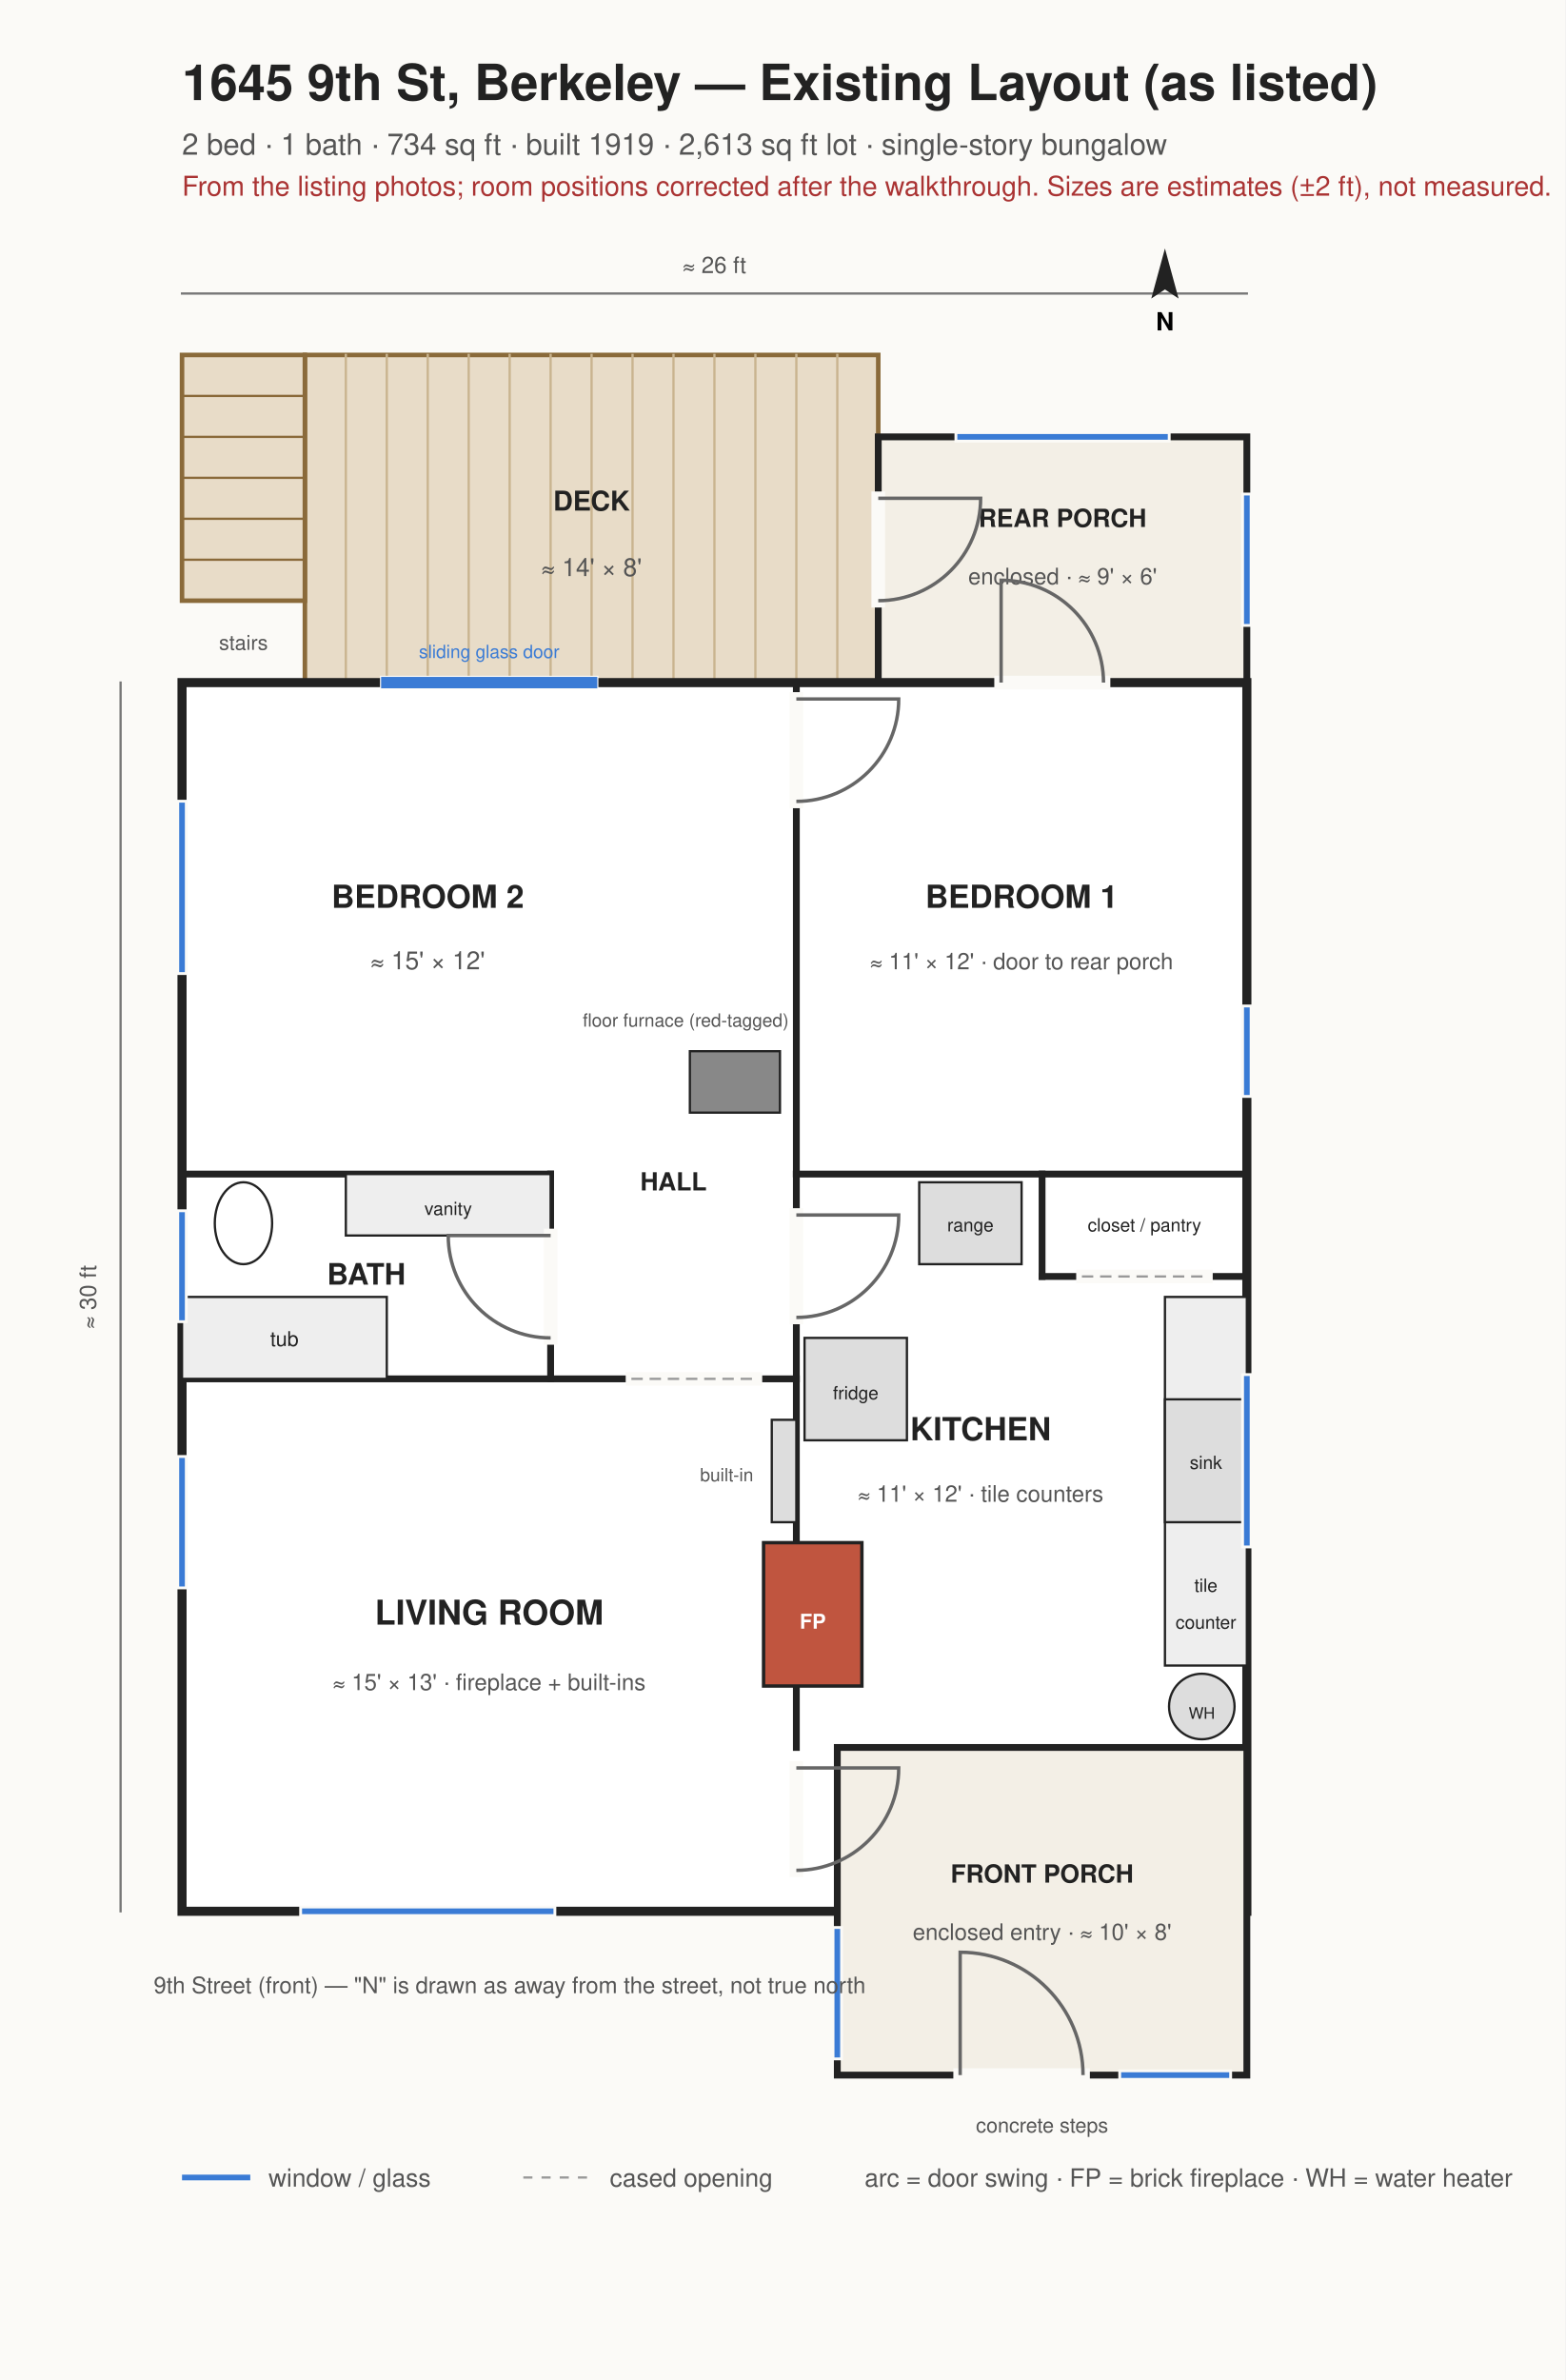
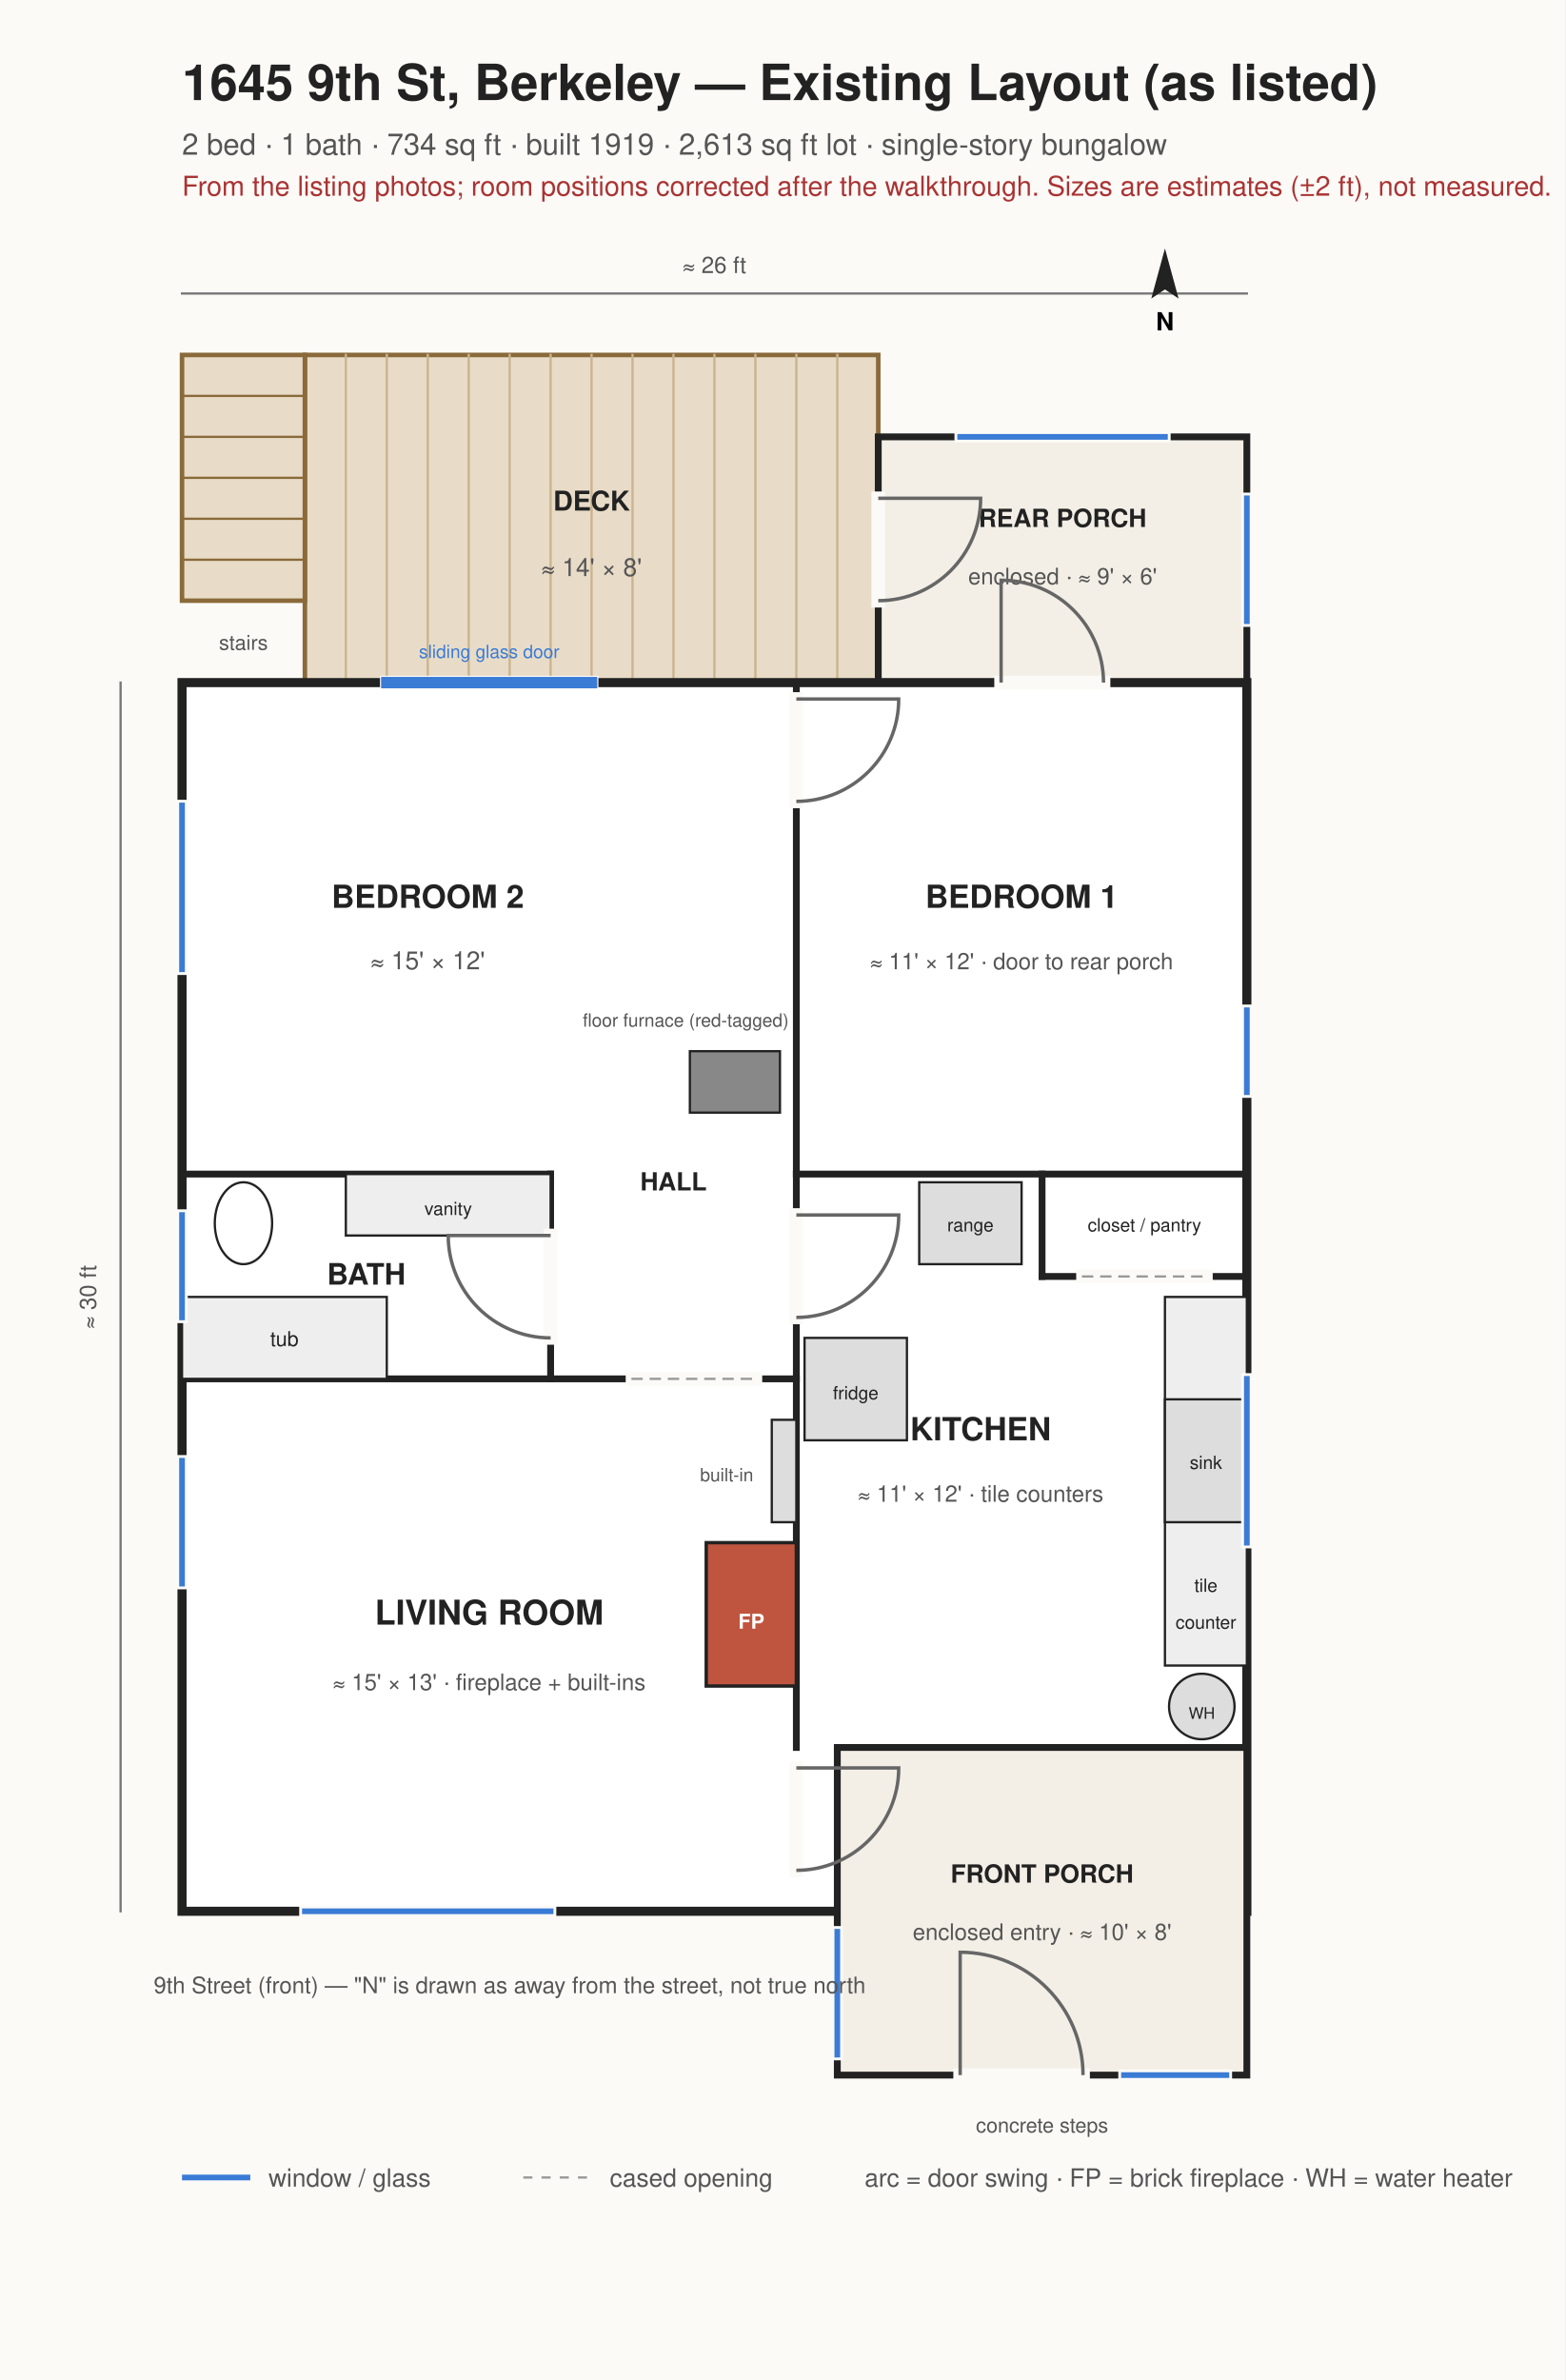
<svg xmlns="http://www.w3.org/2000/svg" width="688" height="1046" viewBox="0 0 688 1046" font-family="Helvetica, Arial, sans-serif">
  <rect width="688" height="1046" fill="#fbfaf7" />
  <text x="80" y="44" font-size="22" font-weight="bold" fill="#222">1645 9th St, Berkeley — Existing Layout (as listed)</text>
  <text x="80" y="68" font-size="13" fill="#555">2 bed · 1 bath · 734 sq ft · built 1919 · 2,613 sq ft lot · single-story bungalow</text>
  <text x="80" y="86" font-size="12" fill="#a33">From the listing photos; room positions corrected after the walkthrough. Sizes are estimates (±2 ft), not measured.</text>
  <rect x="134" y="156" width="252" height="144" fill="#e8dcc8" stroke="#8a6a3a" stroke-width="2" />
  <line x1="152" y1="156" x2="152" y2="300" stroke="#c9b48f" stroke-width="1" stroke-linecap="square" />
  <line x1="170" y1="156" x2="170" y2="300" stroke="#c9b48f" stroke-width="1" stroke-linecap="square" />
  <line x1="188" y1="156" x2="188" y2="300" stroke="#c9b48f" stroke-width="1" stroke-linecap="square" />
  <line x1="206" y1="156" x2="206" y2="300" stroke="#c9b48f" stroke-width="1" stroke-linecap="square" />
  <line x1="224" y1="156" x2="224" y2="300" stroke="#c9b48f" stroke-width="1" stroke-linecap="square" />
  <line x1="242" y1="156" x2="242" y2="300" stroke="#c9b48f" stroke-width="1" stroke-linecap="square" />
  <line x1="260" y1="156" x2="260" y2="300" stroke="#c9b48f" stroke-width="1" stroke-linecap="square" />
  <line x1="278" y1="156" x2="278" y2="300" stroke="#c9b48f" stroke-width="1" stroke-linecap="square" />
  <line x1="296" y1="156" x2="296" y2="300" stroke="#c9b48f" stroke-width="1" stroke-linecap="square" />
  <line x1="314" y1="156" x2="314" y2="300" stroke="#c9b48f" stroke-width="1" stroke-linecap="square" />
  <line x1="332" y1="156" x2="332" y2="300" stroke="#c9b48f" stroke-width="1" stroke-linecap="square" />
  <line x1="350" y1="156" x2="350" y2="300" stroke="#c9b48f" stroke-width="1" stroke-linecap="square" />
  <line x1="368" y1="156" x2="368" y2="300" stroke="#c9b48f" stroke-width="1" stroke-linecap="square" />
  <text x="260" y="224.4" font-size="12" text-anchor="middle" fill="#222" font-weight="bold">DECK</text>
  <text x="260" y="253.2" font-size="11" text-anchor="middle" fill="#555" font-weight="normal">≈ 14' × 8'</text>
  <rect x="80" y="156" width="54" height="108" fill="#e8dcc8" stroke="#8a6a3a" stroke-width="2" />
  <line x1="80" y1="174" x2="134" y2="174" stroke="#8a6a3a" stroke-width="1" stroke-linecap="square" />
  <line x1="80" y1="192" x2="134" y2="192" stroke="#8a6a3a" stroke-width="1" stroke-linecap="square" />
  <line x1="80" y1="210" x2="134" y2="210" stroke="#8a6a3a" stroke-width="1" stroke-linecap="square" />
  <line x1="80" y1="228" x2="134" y2="228" stroke="#8a6a3a" stroke-width="1" stroke-linecap="square" />
  <line x1="80" y1="246" x2="134" y2="246" stroke="#8a6a3a" stroke-width="1" stroke-linecap="square" />
  <text x="107.0" y="285.6" font-size="9" text-anchor="middle" fill="#555" font-weight="normal">stairs</text>
  <rect x="386" y="192" width="162" height="108" fill="#f3efe6" stroke="#222" stroke-width="3" />
  <text x="467.0" y="231.6" font-size="11" text-anchor="middle" fill="#222" font-weight="bold">REAR PORCH</text>
  <text x="467.0" y="256.8" font-size="10" text-anchor="middle" fill="#555" font-weight="normal">enclosed · ≈ 9' × 6'</text>
  <line x1="422" y1="192" x2="512" y2="192" stroke="#fbfaf7" stroke-width="5" stroke-linecap="square" />
  <line x1="422" y1="192" x2="512" y2="192" stroke="#3a7bd5" stroke-width="2.5" stroke-linecap="square" />
  <line x1="386" y1="219.0" x2="386" y2="264.0" stroke="#fbfaf7" stroke-width="6" stroke-linecap="square" />
  <path d="M386,219.0 L431.0,219.0 A45.0,45.0 0 0 1 386,264.0" fill="none" stroke="#666" stroke-width="1.5" />
  <line x1="548" y1="219.0" x2="548" y2="273.0" stroke="#fbfaf7" stroke-width="5" stroke-linecap="square" />
  <line x1="548" y1="219.0" x2="548" y2="273.0" stroke="#3a7bd5" stroke-width="2.5" stroke-linecap="square" />
  <rect x="80" y="300" width="468" height="540" fill="#fff" stroke="#222" stroke-width="4" />
  <rect x="368" y="768" width="180" height="144" fill="#f3efe6" stroke="#222" stroke-width="3" />
  <text x="458" y="827.4" font-size="11" text-anchor="middle" fill="#222" font-weight="bold">FRONT PORCH</text>
  <text x="458" y="852.6" font-size="10" text-anchor="middle" fill="#555" font-weight="normal">enclosed entry · ≈ 10' × 8'</text>
  <line x1="422" y1="912" x2="476" y2="912" stroke="#fbfaf7" stroke-width="6" stroke-linecap="square" />
  <path d="M422,912 L422,858 A54,54 0 0 1 476,912" fill="none" stroke="#666" stroke-width="1.5" />
  <line x1="368" y1="849.0" x2="368" y2="903.0" stroke="#fbfaf7" stroke-width="5" stroke-linecap="square" />
  <line x1="368" y1="849.0" x2="368" y2="903.0" stroke="#3a7bd5" stroke-width="2.5" stroke-linecap="square" />
  <line x1="494" y1="912" x2="539.0" y2="912" stroke="#fbfaf7" stroke-width="5" stroke-linecap="square" />
  <line x1="494" y1="912" x2="539.0" y2="912" stroke="#3a7bd5" stroke-width="2.5" stroke-linecap="square" />
  <text x="458" y="937.2" font-size="9" text-anchor="middle" fill="#555" font-weight="normal">concrete steps</text>
  <line x1="350" y1="300" x2="350" y2="516" stroke="#222" stroke-width="3" stroke-linecap="square" />
  <line x1="350" y1="516" x2="548" y2="516" stroke="#222" stroke-width="3" stroke-linecap="square" />
  <line x1="80" y1="516" x2="242" y2="516" stroke="#222" stroke-width="3" stroke-linecap="square" />
  <line x1="80" y1="606" x2="350" y2="606" stroke="#222" stroke-width="3" stroke-linecap="square" />
  <line x1="242" y1="516" x2="242" y2="606" stroke="#222" stroke-width="3" stroke-linecap="square" />
  <line x1="350" y1="516" x2="350" y2="768" stroke="#222" stroke-width="3" stroke-linecap="square" />
  <line x1="458" y1="516" x2="458" y2="561.0" stroke="#222" stroke-width="3" stroke-linecap="square" />
  <line x1="458" y1="561.0" x2="548" y2="561.0" stroke="#222" stroke-width="3" stroke-linecap="square" />
-   <rect x="335.6" y="678" width="43.2" height="63.0" fill="#c0553f" stroke="#222" stroke-width="1.5" />
-   <text x="357.2" y="715.8" font-size="9" text-anchor="middle" fill="#fff" font-weight="bold">FP</text>
+   <rect x="310.4" y="678" width="39.6" height="63.0" fill="#c0553f" stroke="#222" stroke-width="1.5" />
+   <text x="330.2" y="715.8" font-size="9" text-anchor="middle" fill="#fff" font-weight="bold">FP</text>
  <rect x="339.2" y="624" width="10.8" height="45.0" fill="#ddd" stroke="#222" stroke-width="1" />
  <text x="319.4" y="651.0" font-size="8" text-anchor="middle" fill="#555" font-weight="normal">built-in</text>
  <rect x="80" y="570" width="90" height="36" fill="#eee" stroke="#222" stroke-width="1" />
  <text x="125.0" y="591.6" font-size="9" text-anchor="middle" fill="#222" font-weight="normal">tub</text>
  <rect x="152" y="516" width="90" height="27.0" fill="#eee" stroke="#222" stroke-width="1" />
  <text x="197.0" y="534" font-size="8" text-anchor="middle" fill="#222" font-weight="normal">vanity</text>
  <ellipse cx="107.0" cy="537.6" rx="12.6" ry="18" fill="#fff" stroke="#222" stroke-width="1" />
  <rect x="303.2" y="462" width="39.6" height="27.0" fill="#888" stroke="#222" stroke-width="1" />
  <text x="301.4" y="451.2" font-size="8" text-anchor="middle" fill="#555" font-weight="normal">floor furnace (red-tagged)</text>
  <text x="161.0" y="564.6" font-size="13" text-anchor="middle" fill="#222" font-weight="bold">BATH</text>
  <text x="296" y="523.2" font-size="11" text-anchor="middle" fill="#222" font-weight="bold">HALL</text>
  <line x1="350" y1="307.2" x2="350" y2="352.2" stroke="#fbfaf7" stroke-width="6" stroke-linecap="square" />
  <path d="M350,307.2 L395.0,307.2 A45.0,45.0 0 0 1 350,352.2" fill="none" stroke="#666" stroke-width="1.5" />
  <line x1="440" y1="300" x2="485.0" y2="300" stroke="#fbfaf7" stroke-width="6" stroke-linecap="square" />
  <path d="M440,300 L440,255.0 A45.0,45.0 0 0 1 485.0,300" fill="none" stroke="#666" stroke-width="1.5" />
  <line x1="170" y1="300" x2="260" y2="300" stroke="#fbfaf7" stroke-width="6" stroke-linecap="square" />
  <line x1="170" y1="300" x2="260" y2="300" stroke="#3a7bd5" stroke-width="5" stroke-linecap="square" />
  <text x="215.0" y="289.2" font-size="8" text-anchor="middle" fill="#3a7bd5" font-weight="normal">sliding glass door</text>
  <text x="188" y="399.0" font-size="14" text-anchor="middle" fill="#222" font-weight="bold">BEDROOM 2</text>
  <text x="188" y="426" font-size="11" text-anchor="middle" fill="#555" font-weight="normal">≈ 15' × 12'</text>
  <text x="449.0" y="399.0" font-size="14" text-anchor="middle" fill="#222" font-weight="bold">BEDROOM 1</text>
  <text x="449.0" y="426" font-size="10" text-anchor="middle" fill="#555" font-weight="normal">≈ 11' × 12' · door to rear porch</text>
  <rect x="512" y="570" width="36" height="162" fill="#eee" stroke="#222" stroke-width="1" />
  <text x="530" y="699.6" font-size="8" text-anchor="middle" fill="#222" font-weight="normal">tile</text>
  <text x="530" y="715.8" font-size="8" text-anchor="middle" fill="#222" font-weight="normal">counter</text>
  <rect x="512" y="615.0" width="36" height="54.0" fill="#ddd" stroke="#222" stroke-width="1" />
  <text x="530" y="645.6" font-size="8" text-anchor="middle" fill="#222" font-weight="normal">sink</text>
  <rect x="404" y="519.6" width="45.0" height="36.0" fill="#ddd" stroke="#222" stroke-width="1" />
  <text x="426.5" y="541.2" font-size="8" text-anchor="middle" fill="#222" font-weight="normal">range</text>
  <rect x="353.6" y="588" width="45.0" height="45.0" fill="#ddd" stroke="#222" stroke-width="1" />
  <text x="376.1" y="615.0" font-size="8" text-anchor="middle" fill="#222" font-weight="normal">fridge</text>
  <circle cx="528.2" cy="750" r="14.4" fill="#ddd" stroke="#222" stroke-width="1" />
  <text x="528.2" y="755.4" font-size="7" text-anchor="middle" fill="#222" font-weight="normal">WH</text>
  <line x1="242" y1="543.0" x2="242" y2="588.0" stroke="#fbfaf7" stroke-width="6" stroke-linecap="square" />
  <path d="M242,543.0 L197.0,543.0 A45.0,45.0 0 0 0 242,588.0" fill="none" stroke="#666" stroke-width="1.5" />
  <line x1="350" y1="534" x2="350" y2="579.0" stroke="#fbfaf7" stroke-width="6" stroke-linecap="square" />
  <path d="M350,534 L395.0,534 A45.0,45.0 0 0 1 350,579.0" fill="none" stroke="#666" stroke-width="1.5" />
  <line x1="476" y1="561.0" x2="530" y2="561.0" stroke="#fbfaf7" stroke-width="6" stroke-linecap="square" />
  <line x1="476" y1="561.0" x2="530" y2="561.0" stroke="#999" stroke-width="1" stroke-linecap="square" stroke-dasharray="4,4" />
  <line x1="278" y1="606" x2="332" y2="606" stroke="#fbfaf7" stroke-width="6" stroke-linecap="square" />
  <line x1="278" y1="606" x2="332" y2="606" stroke="#999" stroke-width="1" stroke-linecap="square" stroke-dasharray="4,4" />
  <line x1="350" y1="777.0" x2="350" y2="822.0" stroke="#fbfaf7" stroke-width="6" stroke-linecap="square" />
  <path d="M350,777.0 L395.0,777.0 A45.0,45.0 0 0 1 350,822.0" fill="none" stroke="#666" stroke-width="1.5" />
  <line x1="80" y1="354" x2="80" y2="426" stroke="#fbfaf7" stroke-width="5" stroke-linecap="square" />
  <line x1="80" y1="354" x2="80" y2="426" stroke="#3a7bd5" stroke-width="2.5" stroke-linecap="square" />
  <line x1="80" y1="534" x2="80" y2="579.0" stroke="#fbfaf7" stroke-width="5" stroke-linecap="square" />
  <line x1="80" y1="534" x2="80" y2="579.0" stroke="#3a7bd5" stroke-width="2.5" stroke-linecap="square" />
  <line x1="80" y1="642" x2="80" y2="696" stroke="#fbfaf7" stroke-width="5" stroke-linecap="square" />
  <line x1="80" y1="642" x2="80" y2="696" stroke="#3a7bd5" stroke-width="2.5" stroke-linecap="square" />
  <line x1="134" y1="840" x2="242" y2="840" stroke="#fbfaf7" stroke-width="5" stroke-linecap="square" />
  <line x1="134" y1="840" x2="242" y2="840" stroke="#3a7bd5" stroke-width="2.5" stroke-linecap="square" />
  <line x1="548" y1="606" x2="548" y2="678" stroke="#fbfaf7" stroke-width="5" stroke-linecap="square" />
  <line x1="548" y1="606" x2="548" y2="678" stroke="#3a7bd5" stroke-width="2.5" stroke-linecap="square" />
  <line x1="548" y1="444" x2="548" y2="480" stroke="#fbfaf7" stroke-width="5" stroke-linecap="square" />
  <line x1="548" y1="444" x2="548" y2="480" stroke="#3a7bd5" stroke-width="2.5" stroke-linecap="square" />
  <text x="431.0" y="633.0" font-size="14" text-anchor="middle" fill="#222" font-weight="bold">KITCHEN</text>
  <text x="431.0" y="660" font-size="10" text-anchor="middle" fill="#555" font-weight="normal">≈ 11' × 12' · tile counters</text>
  <text x="503.0" y="541.2" font-size="8" text-anchor="middle" fill="#222" font-weight="normal">closet / pantry</text>
  <text x="215.0" y="714" font-size="15" text-anchor="middle" fill="#222" font-weight="bold">LIVING ROOM</text>
  <text x="215.0" y="742.8" font-size="10" text-anchor="middle" fill="#555" font-weight="normal">≈ 15' × 13' · fireplace + built-ins</text>
  <line x1="53.0" y1="300" x2="53.0" y2="840" stroke="#777" stroke-width="1" stroke-linecap="square" />
  <text transform="translate(42.2,570) rotate(-90)" font-size="10" text-anchor="middle" fill="#555">≈ 30 ft</text>
  <line x1="80" y1="129.0" x2="548" y2="129.0" stroke="#777" stroke-width="1" stroke-linecap="square" />
  <text x="314" y="120" font-size="10" text-anchor="middle" fill="#555" font-weight="normal">≈ 26 ft</text>
  <g transform="translate(512,127.2)">
    <polygon points="0,-18 6,4 0,0 -6,4" fill="#222" />
    <text x="0" y="18" font-size="11" text-anchor="middle" font-weight="bold">N</text>
  </g>
  <text x="224" y="876" font-size="10" text-anchor="middle" fill="#555" font-weight="normal">9th Street (front) — "N" is drawn as away from the street, not true north</text>
  <line x1="80" y1="957.0" x2="110" y2="957.0" stroke="#3a7bd5" stroke-width="2.5" />
  <text x="118" y="961.0" font-size="11" fill="#555">window / glass</text>
  <line x1="230" y1="957.0" x2="260" y2="957.0" stroke="#999" stroke-width="1" stroke-dasharray="4,4" />
  <text x="268" y="961.0" font-size="11" fill="#555">cased opening</text>
  <text x="380" y="961.0" font-size="11" fill="#555">arc = door swing · FP = brick fireplace · WH = water heater</text>
</svg>
